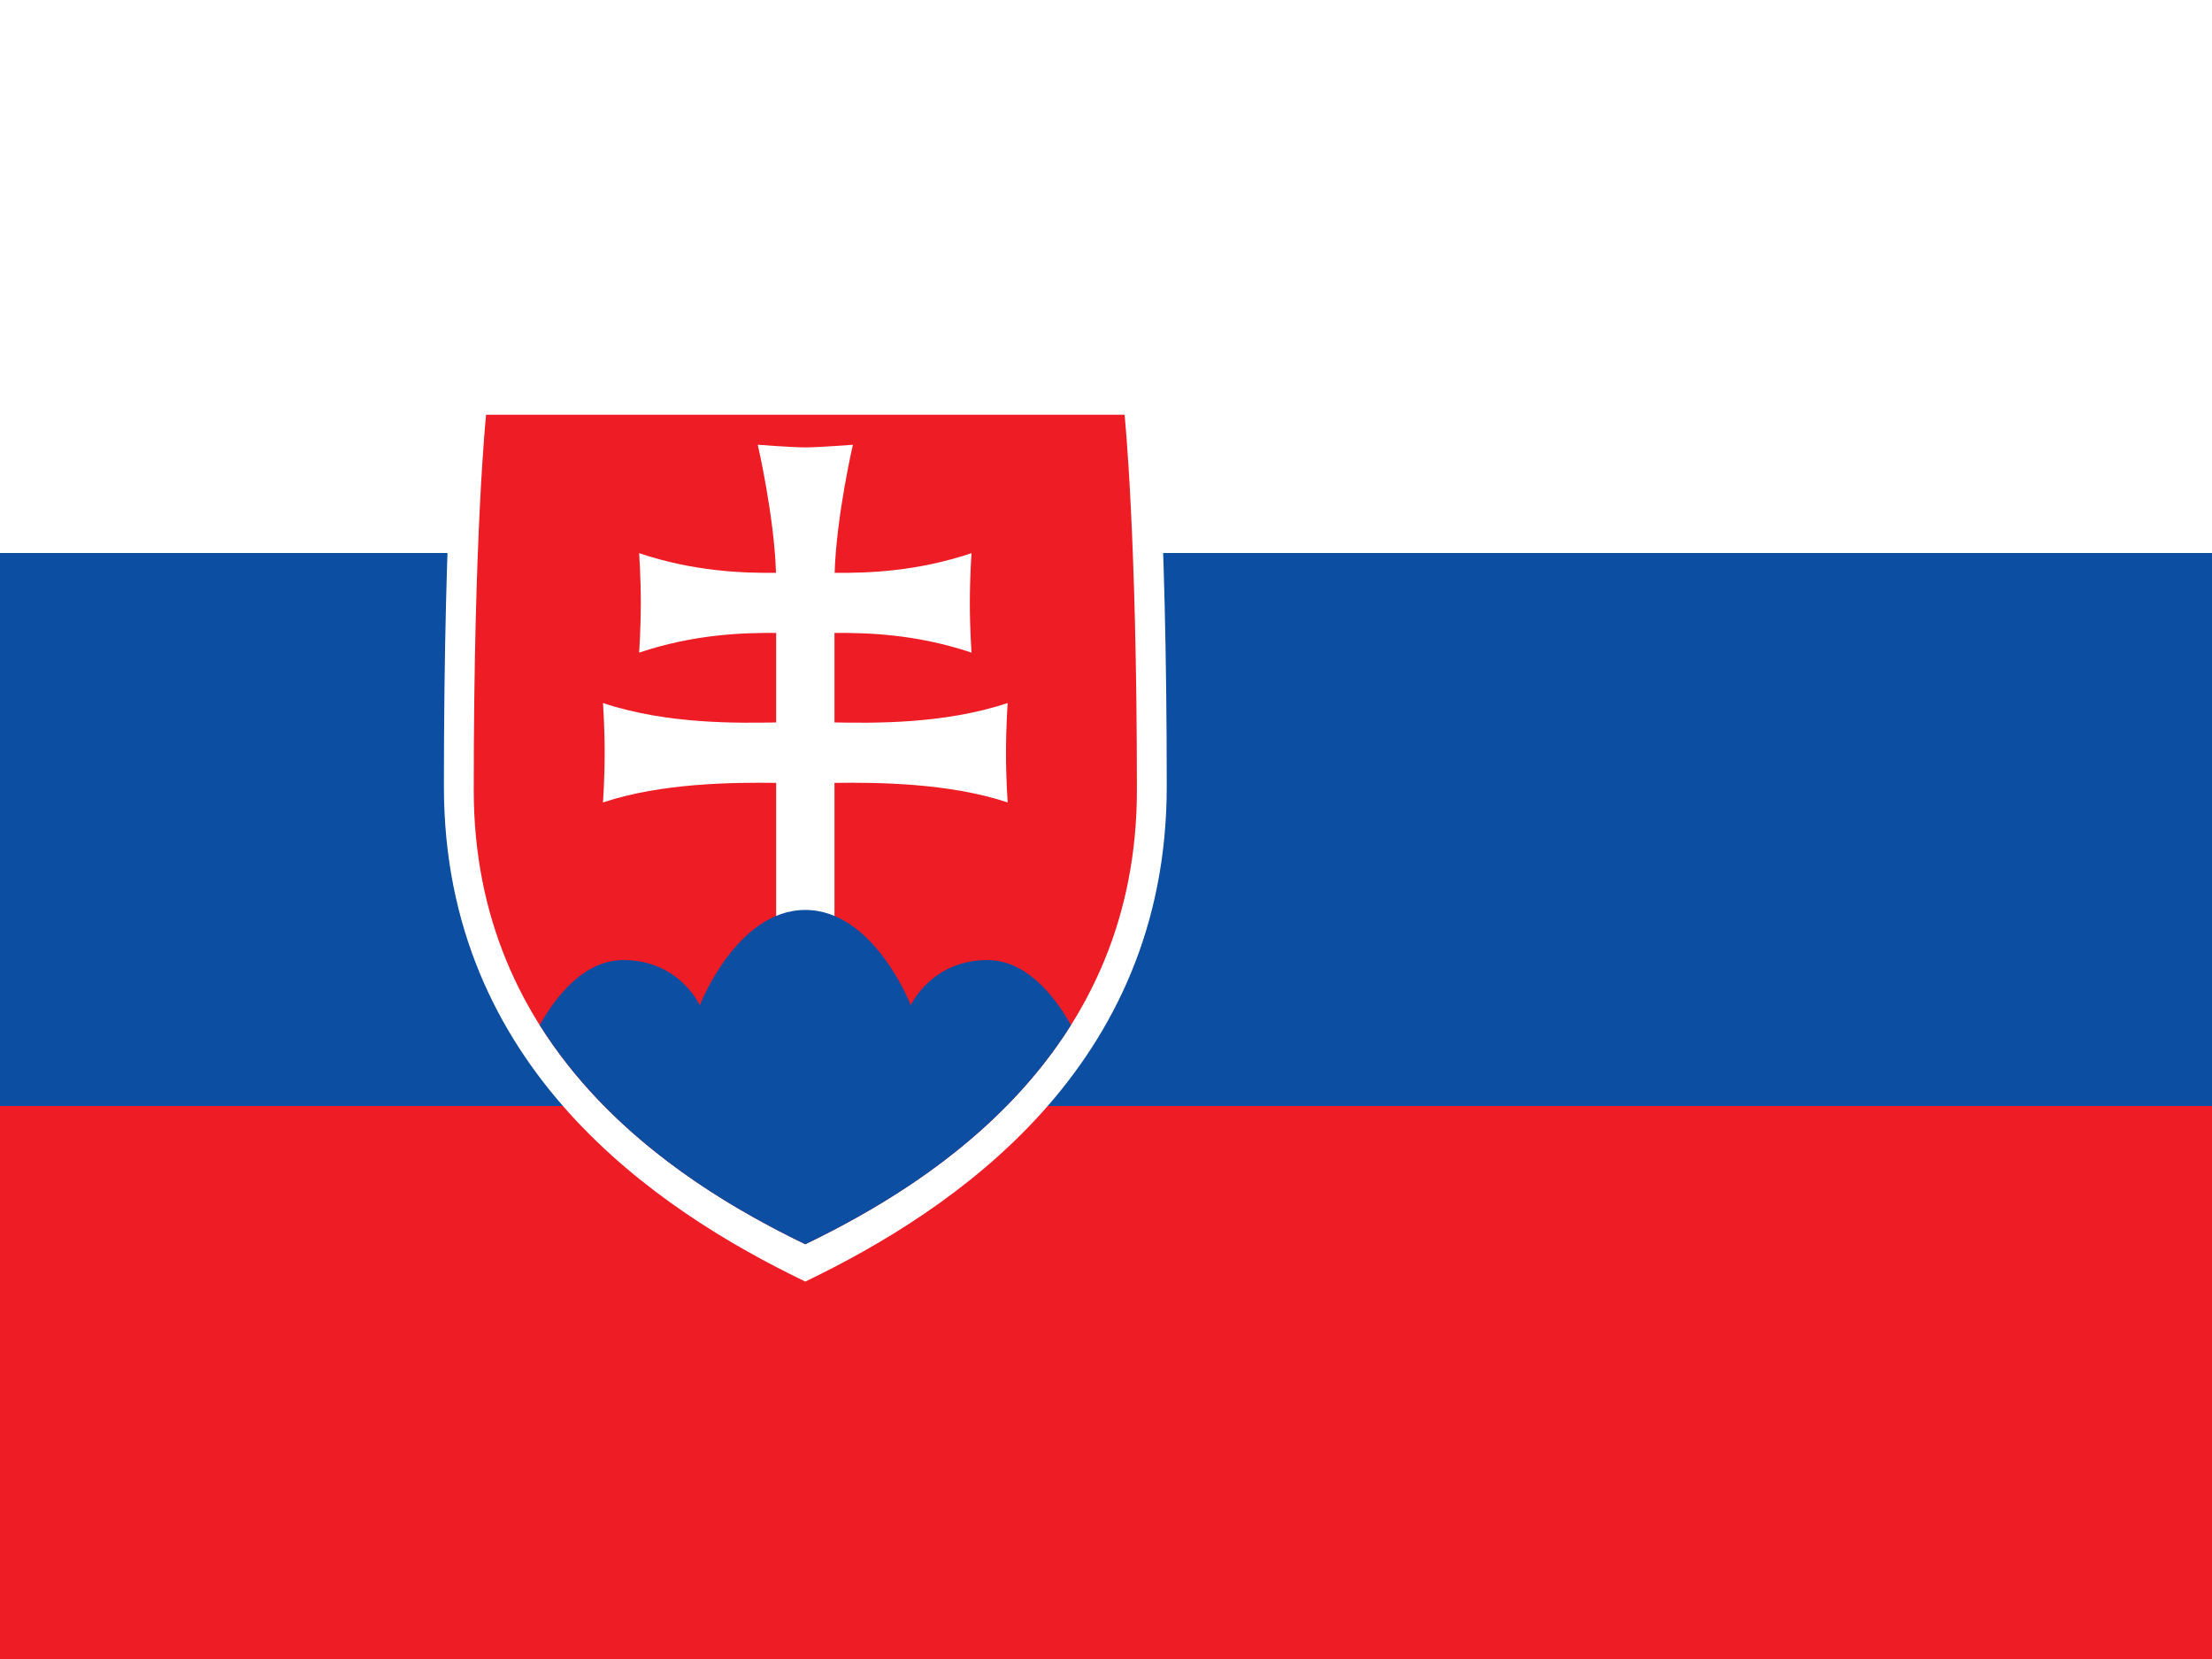
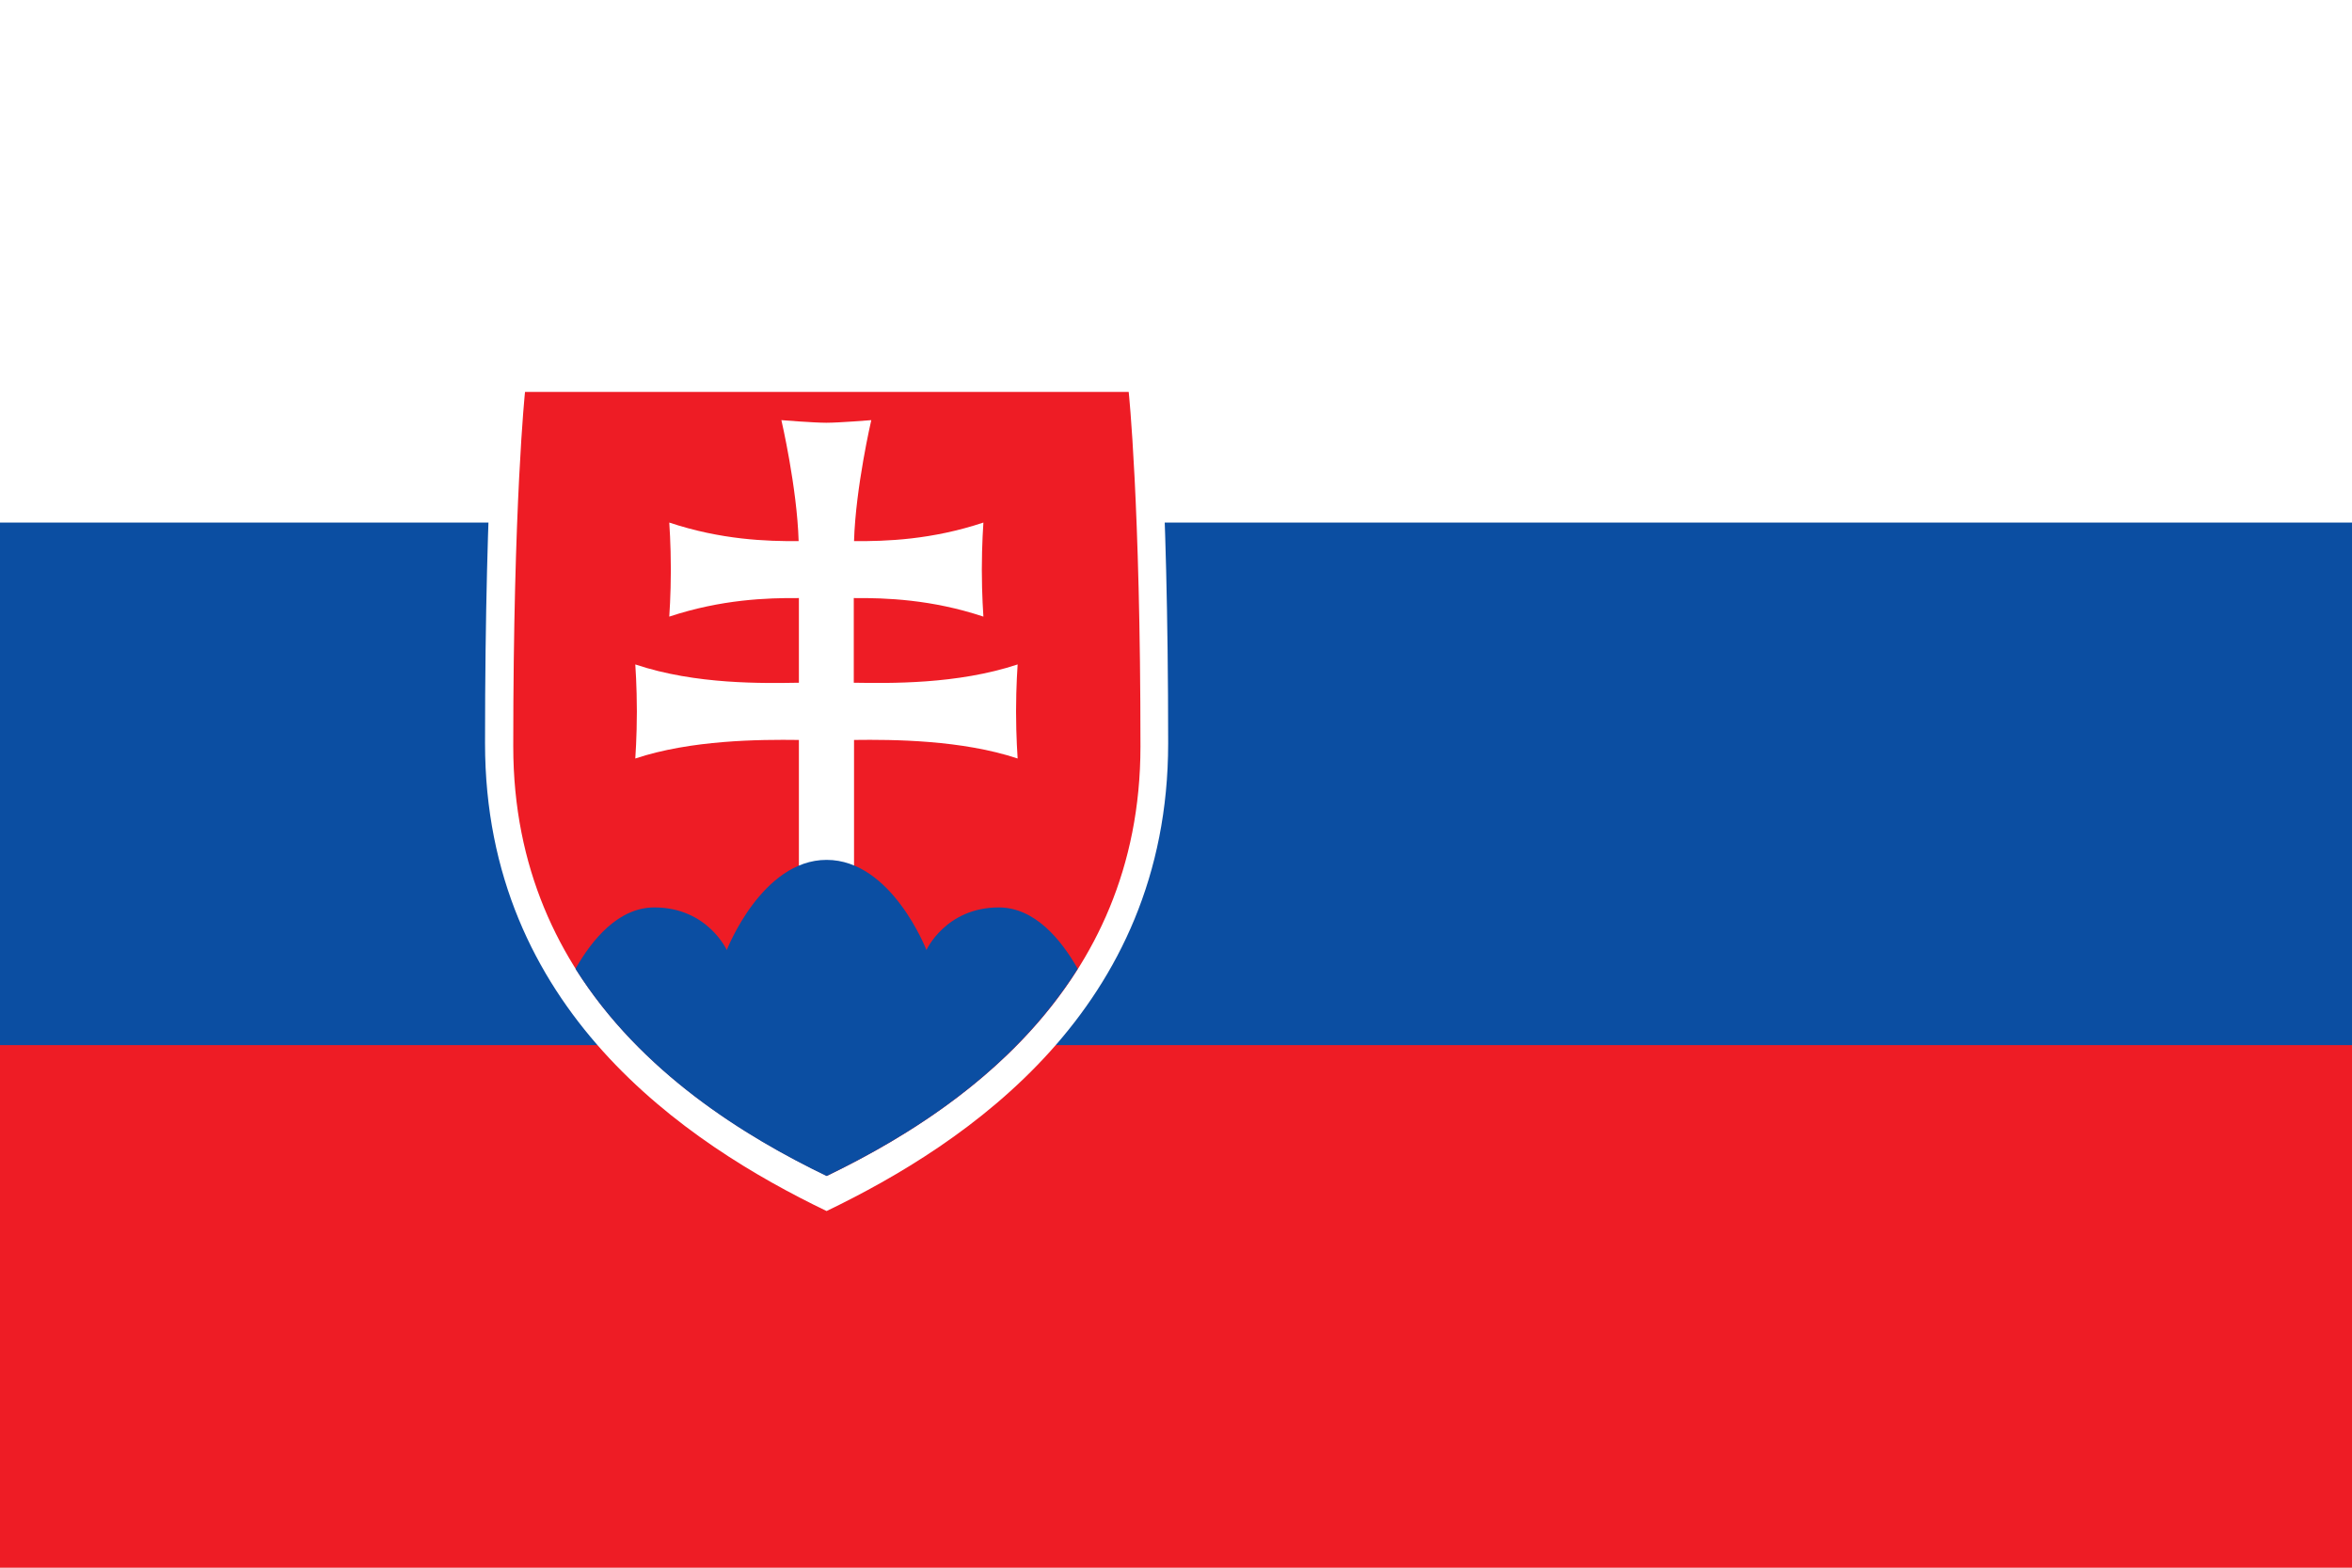
- <svg xmlns="http://www.w3.org/2000/svg" height="480" width="640" viewBox="0 0 640 480">
-   <path fill="#ee1c25" d="M0 0h640v480H0z" />
-   <path fill="#0b4ea2" d="M0 0h640v320H0z" />
-   <path fill="#fff" d="M0 0h640v160H0z" />
-   <path d="M233.004 370.8c-43.025-20.724-104.568-61.858-104.568-143.226 0-81.37 3.89-118.374 3.89-118.374h201.358s3.891 37.005 3.891 118.374c0 81.368-61.543 122.502-104.571 143.226z" fill="#fff" />
-   <path d="M233.004 360c-39.472-19.013-95.934-56.75-95.934-131.4 0-74.651 3.57-108.6 3.57-108.6H325.37s3.57 33.95 3.57 108.6c0 74.65-56.462 112.387-95.936 131.4z" fill="#ee1c25" />
-   <path d="M241.446 209.027c10.688.173 31.54.591 50.109-5.622 0 0-.49 6.645-.49 14.385 0 7.742.49 14.386.49 14.386-17.032-5.7-38.064-5.819-50.108-5.666v41.231h-16.883V226.51c-12.044-.153-33.076-.034-50.108 5.665 0 0 .49-6.644.49-14.386 0-7.74-.49-14.384-.49-14.384 18.568 6.213 39.42 5.795 50.108 5.622v-25.894c-9.741-.087-23.779.378-39.65 5.69 0 0 .49-6.645.49-14.386 0-7.74-.49-14.385-.49-14.385 15.848 5.303 29.868 5.776 39.607 5.691-.501-16.398-5.278-37.065-5.278-37.065s9.831.767 13.761.767c3.934 0 13.763-.767 13.763-.767s-4.776 20.667-5.277 37.064c9.739.084 23.759-.388 39.606-5.691 0 0-.49 6.644-.49 14.385 0 7.74.49 14.385.49 14.385-15.87-5.311-29.909-5.776-39.65-5.69v25.894z" fill="#fff" />
-   <path d="M233 263.275c-19.878 0-30.525 27.575-30.525 27.575s-5.907-13.075-22.125-13.075c-10.973 0-19.06 9.761-24.2 18.8C176.113 328.34 207.964 347.941 233 360c25.039-12.06 56.91-31.657 76.875-63.425-5.14-9.039-13.227-18.8-24.2-18.8-16.219 0-22.15 13.075-22.15 13.075S252.879 263.275 233 263.275z" fill="#0b4ea2" />
+ <svg xmlns="http://www.w3.org/2000/svg" width="900" height="600" viewBox="0 0 9 6">
+   <rect width="9" height="6" fill="#ee1c25" />
+   <rect width="9" height="4" fill="#0b4ea2" />
+   <rect width="9" height="2" fill="#fff" />
+   <g>
+     <path fill="#fff" d="M3.163,4.635c-0.538-0.259-1.307-0.773-1.307-1.79,0-1.017,0.049-1.48,0.049-1.48h1.258,1.258s0.049,0.463,0.049,1.48c0,1.017-0.769,1.531-1.307,1.79z" />
+     <path fill="#ee1c25" d="M3.163,4.5c-0.493-0.238-1.199-0.709-1.199-1.643,0-0.933,0.045-1.357,0.045-1.357h1.155,1.155s0.045,0.424,0.045,1.357c0,0.933-0.706,1.405-1.199,1.643z" />
+     <path fill="#fff" d="m3.268,2.613c0.134,0.002,0.394,0.007,0.626-0.07,0,0-0.006,0.083-0.006,0.18,0,0.097,0.006,0.18,0.006,0.18-0.213-0.071-0.476-0.073-0.626-0.071v0.515h-0.211v-0.515c-0.151-0.002-0.413-0-0.626,0.071,0,0,0.006-0.083,0.006-0.18,0-0.097-0.006-0.18-0.006-0.18,0.232,0.078,0.493,0.072,0.626,0.07v-0.324c-0.122-0.001-0.297,0.005-0.496,0.071,0,0,0.006-0.083,0.006-0.18,0-0.097-0.006-0.18-0.006-0.18,0.198,0.066,0.373,0.072,0.495,0.071-0.006-0.205-0.066-0.463-0.066-0.463s0.123,0.01,0.172,0.01c0.049,0,0.172-0.01,0.172-0.01s-0.06,0.258-0.066,0.463c0.122,0.001,0.297-0.005,0.495-0.071,0,0-0.006,0.083-0.006,0.18,0,0.097,0.006,0.18,0.006,0.18-0.198-0.066-0.374-0.072-0.496-0.071v0.324z" />
+     <path fill="#0b4ea2" d="m3.163,3.291c-0.248,0-0.382,0.345-0.382,0.345s-0.074-0.163-0.277-0.163c-0.137,0-0.238,0.122-0.302,0.235,0.25,0.397,0.648,0.642,0.961,0.793,0.313-0.151,0.711-0.396,0.961-0.793-0.064-0.113-0.165-0.235-0.302-0.235-0.203,0-0.277,0.163-0.277,0.163s-0.133-0.345-0.382-0.345z" />
+   </g>
</svg>
